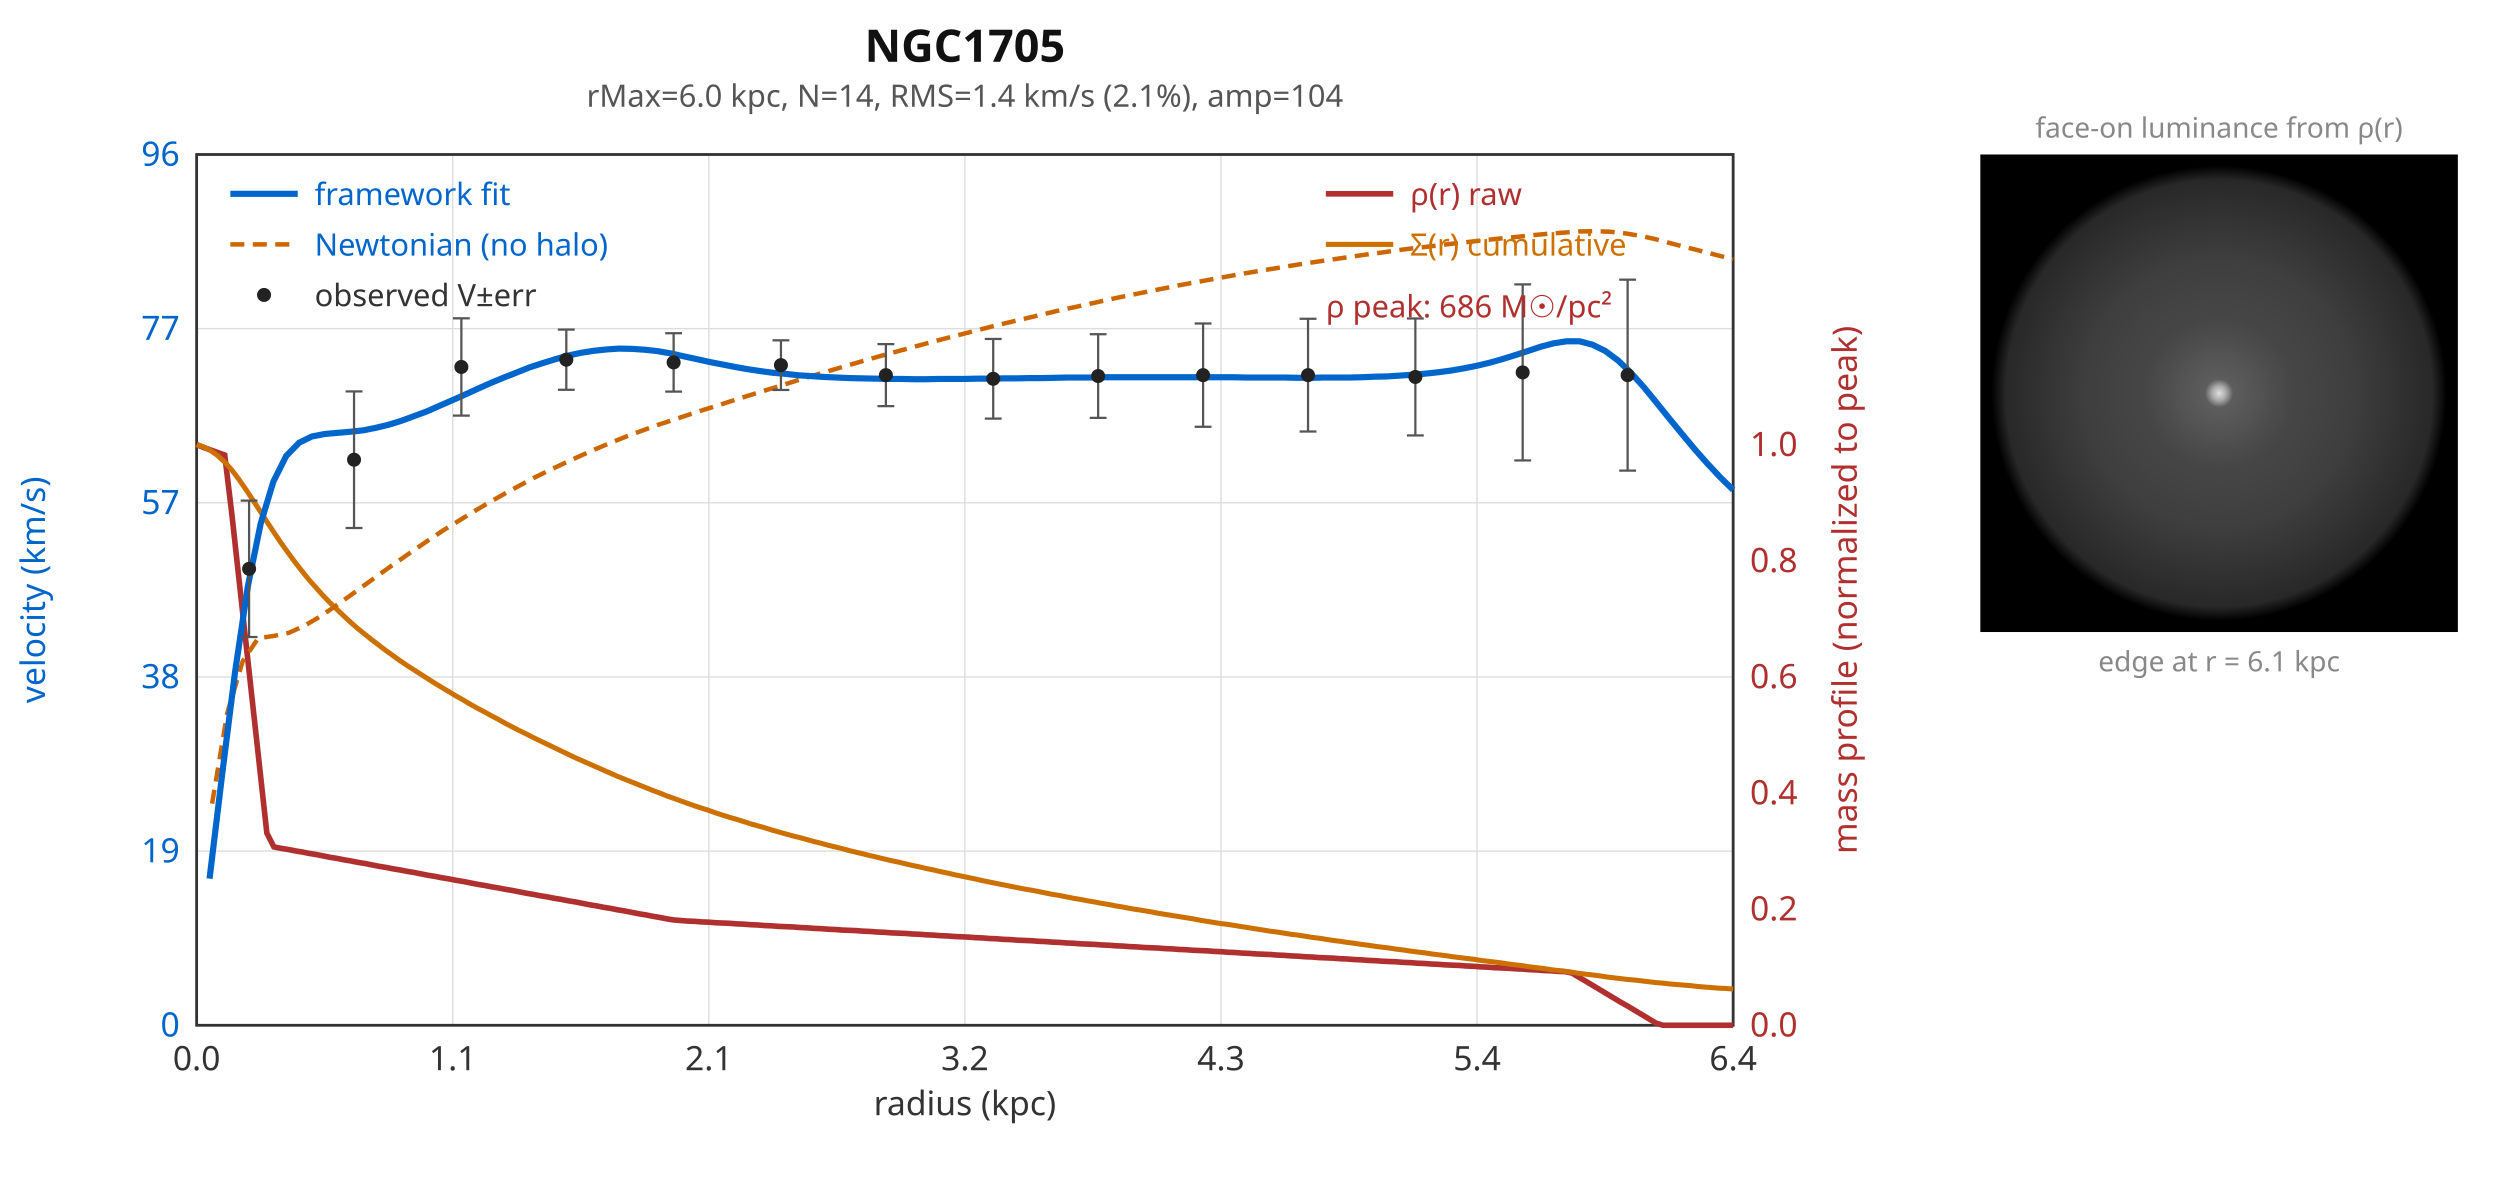
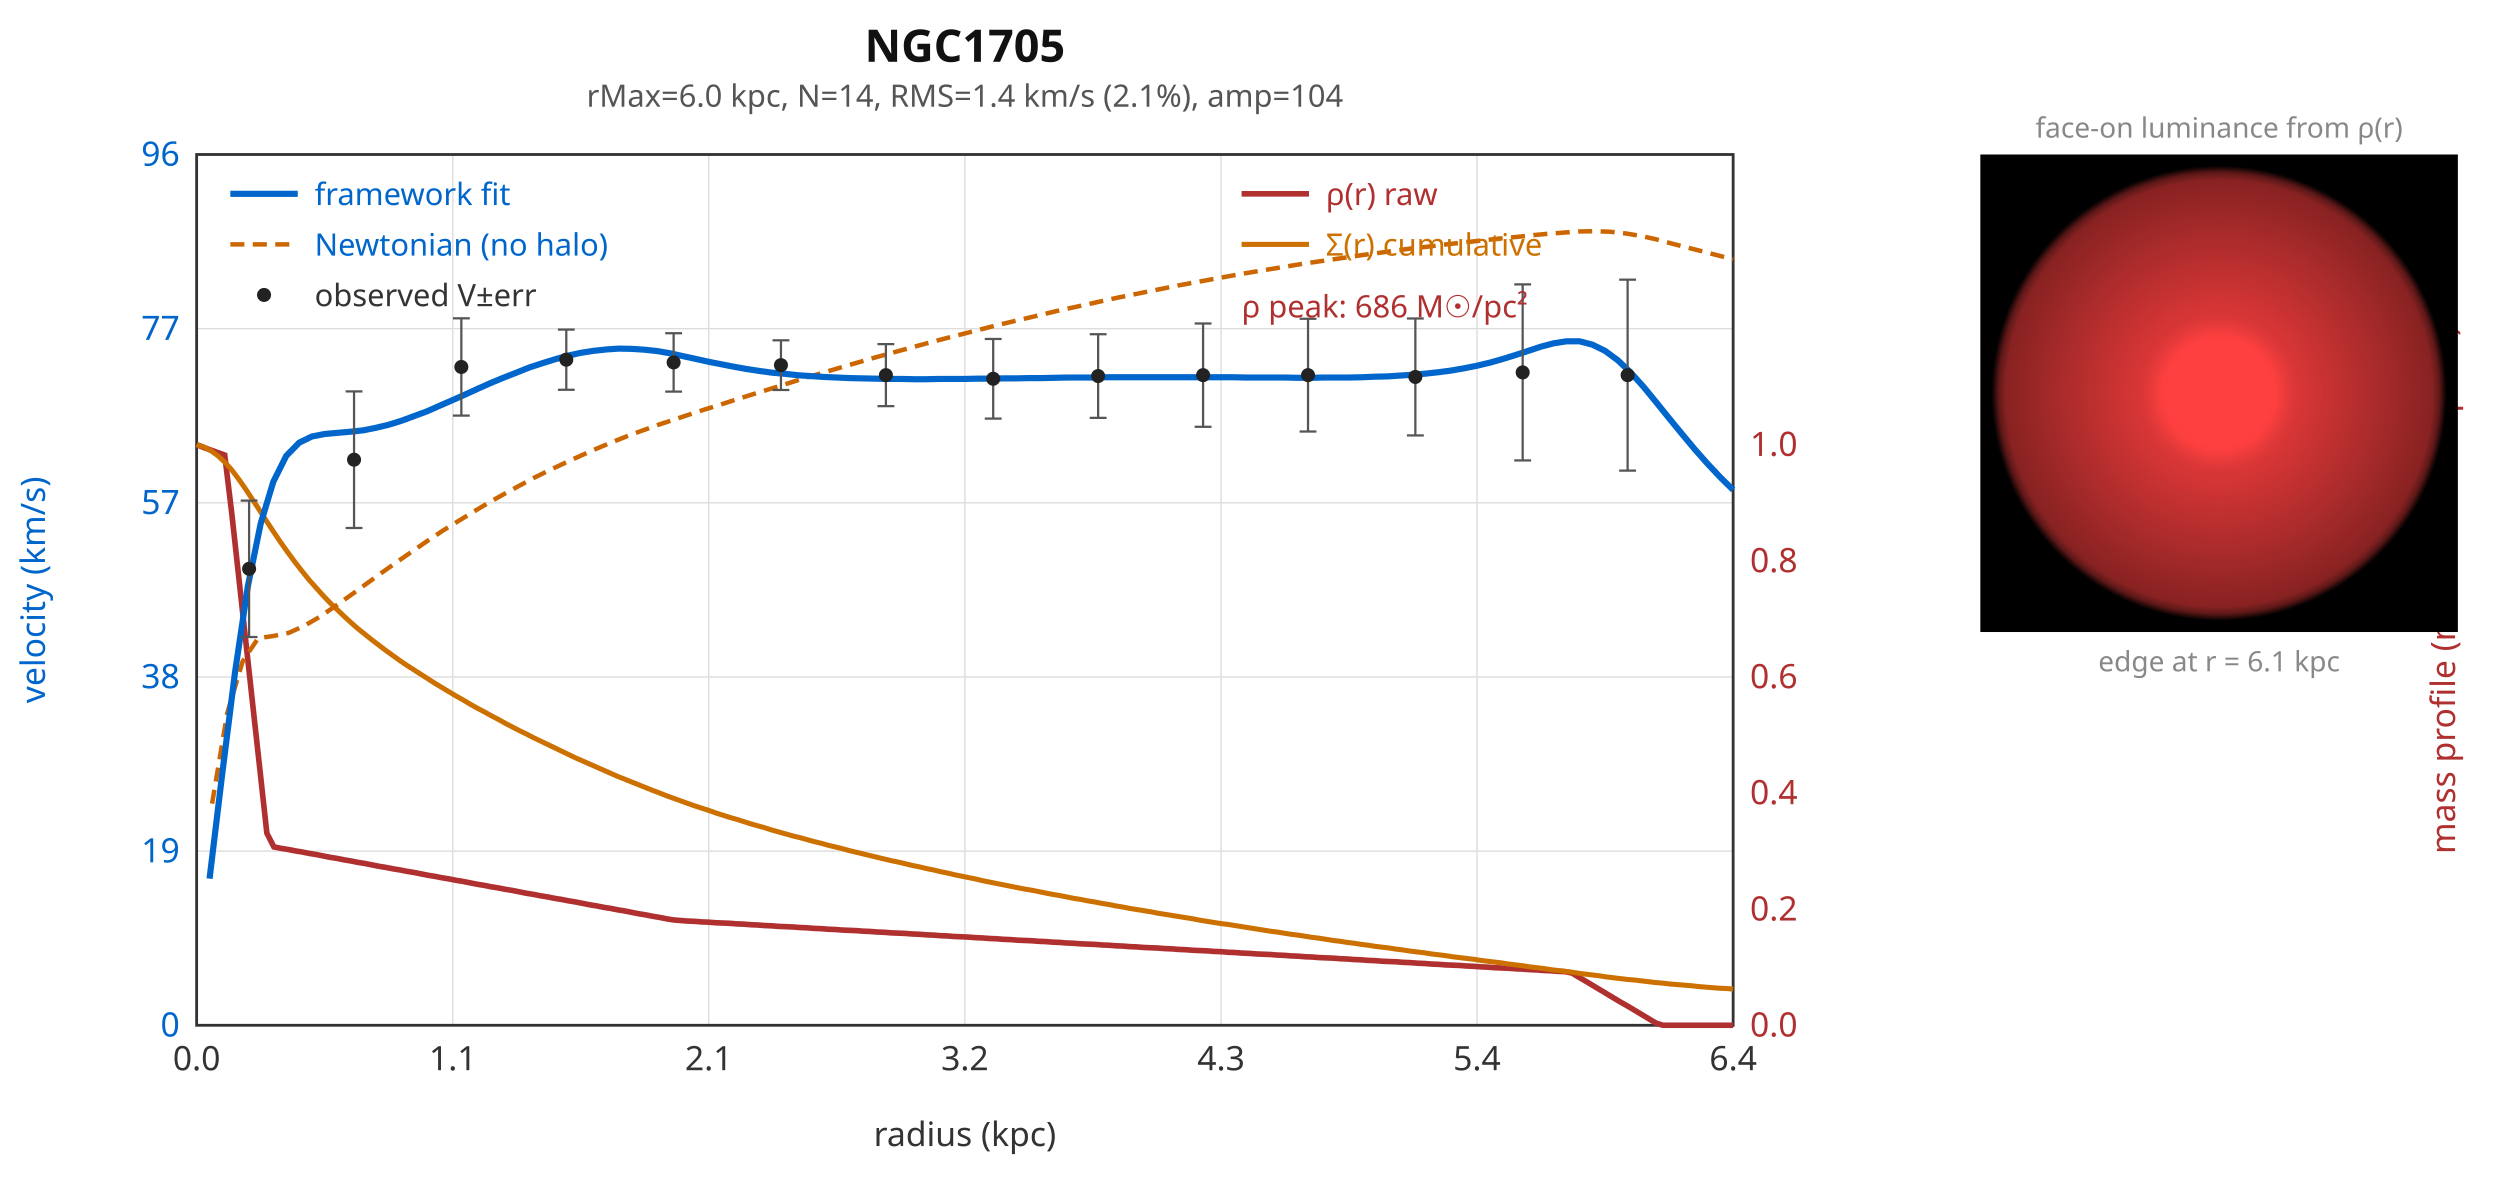
<svg xmlns="http://www.w3.org/2000/svg" viewBox="0 0 890 420" width="890" height="420" font-family="sans-serif" font-size="12">
  <style>
  .ax { stroke: #333; stroke-width: 1; fill: none; }
  .grid { stroke: #ddd; stroke-width: 0.5; fill: none; }
  .lbl { fill: #333; }
  .lbl-l { fill: #0066cc; }
  .lbl-r { fill: #b03030; }
-   .lbl-s { fill: #cc7000; }
  .obs { fill: #222; }
  .err { stroke: #555; stroke-width: 0.8; fill: none; }
  .fw { stroke: #0066cc; stroke-width: 2.2; fill: none; }
  .nt { stroke: #cc6600; stroke-width: 1.6; fill: none; stroke-dasharray: 5,3; }
+   .lbl-s { fill: #cc7000; }
  .rho { stroke: #b03030; stroke-width: 2.0; fill: none; }
  .sig { stroke: #cc7000; stroke-width: 1.8; fill: none; }
  .title { fill: #111; font-size: 16px; font-weight: 600; }
  .subtitle { fill: #555; font-size: 11px; }
-   .legend { font-size: 11px; }
  .preview-bg { fill: #000; }
  .preview-lbl { fill: #888; font-size: 10px; }
+   .legend { font-size: 11px; }
</style>
  <text x="343.5" y="22" text-anchor="middle" class="title">NGC1705</text>
  <text x="343.5" y="38" text-anchor="middle" class="subtitle">rMax=6.0 kpc, N=14, RMS=1.4 km/s (2.1%), amp=104</text>
  <line x1="70" y1="365.0" x2="617" y2="365.0" class="grid" />
  <text x="64" y="369.0" text-anchor="end" class="lbl-l">0</text>
  <line x1="70" y1="303.0" x2="617" y2="303.0" class="grid" />
  <text x="64" y="307.0" text-anchor="end" class="lbl-l">19</text>
  <line x1="70" y1="241.0" x2="617" y2="241.0" class="grid" />
  <text x="64" y="245.0" text-anchor="end" class="lbl-l">38</text>
  <line x1="70" y1="179.0" x2="617" y2="179.0" class="grid" />
  <text x="64" y="183.0" text-anchor="end" class="lbl-l">57</text>
-   <line x1="70" y1="117" x2="617" y2="117" class="grid" />
-   <text x="64" y="121" text-anchor="end" class="lbl-l">77</text>
+   <line x1="70" y1="117.0" x2="617" y2="117.0" class="grid" />
+   <text x="64" y="121.0" text-anchor="end" class="lbl-l">77</text>
  <line x1="70" y1="55.0" x2="617" y2="55.0" class="grid" />
  <text x="64" y="59.0" text-anchor="end" class="lbl-l">96</text>
  <text x="623" y="369.0" text-anchor="start" class="lbl-r">0.0</text>
-   <text x="623" y="327.667" text-anchor="start" class="lbl-r">0.2</text>
-   <text x="623" y="286.333" text-anchor="start" class="lbl-r">0.4</text>
-   <text x="623" y="245" text-anchor="start" class="lbl-r">0.6</text>
-   <text x="623" y="203.667" text-anchor="start" class="lbl-r">0.8</text>
-   <text x="623" y="162.333" text-anchor="start" class="lbl-r">1.0</text>
+   <text x="623" y="327.7" text-anchor="start" class="lbl-r">0.2</text>
+   <text x="623" y="286.3" text-anchor="start" class="lbl-r">0.4</text>
+   <text x="623" y="245.0" text-anchor="start" class="lbl-r">0.6</text>
+   <text x="623" y="203.7" text-anchor="start" class="lbl-r">0.8</text>
+   <text x="623" y="162.3" text-anchor="start" class="lbl-r">1.0</text>
  <line x1="70.0" y1="55" x2="70.0" y2="365" class="grid" />
  <text x="70.0" y="381" text-anchor="middle" class="lbl">0.0</text>
-   <line x1="161.167" y1="55" x2="161.167" y2="365" class="grid" />
-   <text x="161.167" y="381" text-anchor="middle" class="lbl">1.1</text>
-   <line x1="252.333" y1="55" x2="252.333" y2="365" class="grid" />
-   <text x="252.333" y="381" text-anchor="middle" class="lbl">2.1</text>
+   <line x1="161.2" y1="55" x2="161.2" y2="365" class="grid" />
+   <text x="161.2" y="381" text-anchor="middle" class="lbl">1.1</text>
+   <line x1="252.3" y1="55" x2="252.3" y2="365" class="grid" />
+   <text x="252.3" y="381" text-anchor="middle" class="lbl">2.1</text>
  <line x1="343.5" y1="55" x2="343.5" y2="365" class="grid" />
  <text x="343.5" y="381" text-anchor="middle" class="lbl">3.2</text>
-   <line x1="434.667" y1="55" x2="434.667" y2="365" class="grid" />
-   <text x="434.667" y="381" text-anchor="middle" class="lbl">4.3</text>
-   <line x1="525.833" y1="55" x2="525.833" y2="365" class="grid" />
-   <text x="525.833" y="381" text-anchor="middle" class="lbl">5.4</text>
-   <line x1="617" y1="55" x2="617" y2="365" class="grid" />
-   <text x="617" y="381" text-anchor="middle" class="lbl">6.4</text>
-   <text x="343.5" y="397" text-anchor="middle" class="lbl">radius (kpc)</text>
-   <text x="16" y="210.0" text-anchor="middle" class="lbl-l" transform="rotate(-90, 16, 210.0)">velocity (km/s)</text>
-   <text x="661" y="210.0" text-anchor="middle" class="lbl-r" transform="rotate(-90, 661, 210.0)">mass profile (normalized to peak)</text>
+   <line x1="434.7" y1="55" x2="434.7" y2="365" class="grid" />
+   <text x="434.7" y="381" text-anchor="middle" class="lbl">4.3</text>
+   <line x1="525.8" y1="55" x2="525.8" y2="365" class="grid" />
+   <text x="525.8" y="381" text-anchor="middle" class="lbl">5.4</text>
+   <line x1="617.0" y1="55" x2="617.0" y2="365" class="grid" />
+   <text x="617.0" y="381" text-anchor="middle" class="lbl">6.4</text>
+   <text x="343.5" y="408" text-anchor="middle" class="lbl">radius (kpc)</text>
+   <text x="16" y="210" text-anchor="middle" class="lbl-l" transform="rotate(-90, 16, 210)">velocity (km/s)</text>
+   <text x="874" y="210" text-anchor="middle" class="lbl-r" transform="rotate(-90, 874, 210)">mass profile (normalized to peak)</text>
  <rect x="70" y="55" width="547" height="310" class="ax" />
  <path d="M 70.0,158.3 L 72.5,159.3 L 75.0,160.2 L 77.5,161.1 L 80.0,162.0 L 82.5,182.7 L 85.0,205.5 L 87.5,228.3 L 90.0,251.1 L 92.5,273.8 L 95.0,296.6 L 97.5,301.5 L 100.0,302.0 L 102.5,302.4 L 105.0,302.9 L 107.5,303.3 L 110.0,303.8 L 112.5,304.2 L 115.0,304.7 L 117.5,305.2 L 120.0,305.6 L 122.5,306.1 L 124.9,306.5 L 127.4,307.0 L 129.9,307.4 L 132.4,307.9 L 134.9,308.4 L 137.4,308.8 L 139.9,309.3 L 142.4,309.7 L 144.9,310.2 L 147.4,310.6 L 149.9,311.1 L 152.4,311.6 L 154.9,312.0 L 157.4,312.5 L 159.9,312.9 L 162.4,313.4 L 164.9,313.8 L 167.4,314.3 L 169.9,314.8 L 172.4,315.2 L 174.9,315.7 L 177.4,316.1 L 179.9,316.6 L 182.4,317.0 L 184.9,317.5 L 187.4,318.0 L 189.9,318.4 L 192.4,318.9 L 194.9,319.3 L 197.4,319.8 L 199.9,320.2 L 202.4,320.7 L 204.9,321.1 L 207.4,321.6 L 209.9,322.1 L 212.4,322.5 L 214.9,323.0 L 217.4,323.4 L 219.9,323.9 L 222.4,324.3 L 224.9,324.8 L 227.4,325.3 L 229.9,325.7 L 232.4,326.2 L 234.8,326.6 L 237.3,327.1 L 239.8,327.5 L 242.3,327.7 L 244.8,327.9 L 247.3,328.0 L 249.8,328.2 L 252.3,328.3 L 254.8,328.5 L 257.3,328.6 L 259.8,328.7 L 262.3,328.9 L 264.8,329.0 L 267.3,329.2 L 269.8,329.3 L 272.3,329.5 L 274.8,329.6 L 277.3,329.8 L 279.8,329.9 L 282.3,330.0 L 284.8,330.2 L 287.3,330.3 L 289.8,330.5 L 292.3,330.6 L 294.8,330.8 L 297.3,330.9 L 299.8,331.1 L 302.3,331.2 L 304.8,331.3 L 307.3,331.5 L 309.8,331.6 L 312.3,331.8 L 314.8,331.9 L 317.3,332.1 L 319.8,332.2 L 322.3,332.3 L 324.8,332.5 L 327.3,332.6 L 329.8,332.8 L 332.3,332.9 L 334.8,333.1 L 337.3,333.2 L 339.8,333.4 L 342.3,333.5 L 344.7,333.6 L 347.2,333.8 L 349.7,333.9 L 352.2,334.1 L 354.7,334.2 L 357.2,334.4 L 359.7,334.5 L 362.2,334.7 L 364.7,334.8 L 367.2,334.9 L 369.7,335.1 L 372.2,335.2 L 374.7,335.4 L 377.2,335.5 L 379.7,335.7 L 382.2,335.8 L 384.7,336.0 L 387.2,336.1 L 389.7,336.2 L 392.2,336.4 L 394.7,336.5 L 397.2,336.7 L 399.7,336.8 L 402.2,337.0 L 404.7,337.1 L 407.2,337.3 L 409.7,337.4 L 412.2,337.5 L 414.7,337.7 L 417.2,337.8 L 419.7,338.0 L 422.2,338.1 L 424.7,338.3 L 427.2,338.4 L 429.7,338.5 L 432.2,338.7 L 434.7,338.8 L 437.2,339.0 L 439.7,339.1 L 442.2,339.3 L 444.7,339.4 L 447.2,339.6 L 449.7,339.7 L 452.2,339.8 L 454.6,340.0 L 457.1,340.1 L 459.6,340.3 L 462.1,340.4 L 464.6,340.6 L 467.1,340.7 L 469.6,340.9 L 472.1,341.0 L 474.6,341.1 L 477.1,341.3 L 479.6,341.4 L 482.1,341.6 L 484.6,341.7 L 487.1,341.9 L 489.6,342.0 L 492.1,342.2 L 494.6,342.3 L 497.1,342.4 L 499.6,342.6 L 502.1,342.7 L 504.6,342.9 L 507.1,343.0 L 509.6,343.2 L 512.1,343.3 L 514.6,343.5 L 517.1,343.6 L 519.6,343.7 L 522.1,343.9 L 524.6,344.0 L 527.1,344.2 L 529.6,344.3 L 532.1,344.5 L 534.6,344.6 L 537.1,344.7 L 539.6,344.9 L 542.1,345.0 L 544.6,345.2 L 547.1,345.3 L 549.6,345.5 L 552.1,345.6 L 554.6,345.8 L 557.1,345.9 L 559.6,346.4 L 562.1,347.9 L 564.5,349.3 L 567.0,350.8 L 569.5,352.3 L 572.0,353.8 L 574.5,355.3 L 577.0,356.8 L 579.5,358.2 L 582.0,359.7 L 584.5,361.2 L 587.0,362.7 L 589.5,364.2 L 592.0,365.0 L 594.5,365.0 L 597.0,365.0 L 599.5,365.0 L 602.0,365.0 L 604.5,365.0 L 607.0,365.0 L 609.5,365.0 L 612.0,365.0 L 614.5,365.0 L 617.0,365.0" class="rho" />
  <path d="M 70.0,158.3 L 72.5,159.1 L 75.0,160.4 L 77.5,162.2 L 80.0,164.5 L 82.5,167.3 L 85.0,170.6 L 87.5,174.2 L 90.0,178.0 L 92.5,181.8 L 95.0,185.7 L 97.5,189.5 L 100.0,193.2 L 102.5,196.7 L 105.0,200.1 L 107.5,203.3 L 110.0,206.4 L 112.5,209.2 L 115.0,212.0 L 117.5,214.6 L 120.0,217.0 L 122.5,219.4 L 124.9,221.6 L 127.4,223.8 L 129.9,225.8 L 132.4,227.8 L 134.9,229.7 L 137.4,231.6 L 139.9,233.4 L 142.4,235.2 L 144.9,236.9 L 147.4,238.5 L 149.9,240.1 L 152.4,241.7 L 154.9,243.3 L 157.4,244.8 L 159.9,246.3 L 162.4,247.8 L 164.9,249.2 L 167.4,250.7 L 169.9,252.1 L 172.4,253.4 L 174.9,254.8 L 177.4,256.1 L 179.9,257.5 L 182.4,258.8 L 184.9,260.1 L 187.4,261.3 L 189.9,262.6 L 192.4,263.8 L 194.9,265.0 L 197.4,266.2 L 199.9,267.4 L 202.4,268.6 L 204.9,269.8 L 207.4,270.9 L 209.9,272.0 L 212.4,273.1 L 214.9,274.2 L 217.4,275.3 L 219.9,276.4 L 222.4,277.4 L 224.9,278.4 L 227.4,279.4 L 229.9,280.4 L 232.4,281.4 L 234.8,282.3 L 237.3,283.3 L 239.8,284.2 L 242.3,285.1 L 244.8,286.0 L 247.3,286.9 L 249.8,287.7 L 252.3,288.5 L 254.8,289.4 L 257.3,290.2 L 259.8,291.0 L 262.3,291.7 L 264.8,292.5 L 267.3,293.3 L 269.8,294.0 L 272.3,294.7 L 274.8,295.5 L 277.3,296.2 L 279.8,296.9 L 282.3,297.6 L 284.8,298.2 L 287.3,298.9 L 289.8,299.6 L 292.3,300.2 L 294.8,300.9 L 297.3,301.5 L 299.8,302.1 L 302.3,302.8 L 304.8,303.4 L 307.3,304.0 L 309.8,304.6 L 312.3,305.2 L 314.8,305.8 L 317.3,306.4 L 319.8,306.9 L 322.3,307.5 L 324.8,308.1 L 327.3,308.6 L 329.8,309.2 L 332.3,309.7 L 334.8,310.3 L 337.3,310.8 L 339.8,311.4 L 342.3,311.9 L 344.7,312.4 L 347.2,312.9 L 349.7,313.5 L 352.2,314.0 L 354.7,314.5 L 357.2,315.0 L 359.7,315.5 L 362.2,316.0 L 364.7,316.5 L 367.2,316.9 L 369.7,317.4 L 372.2,317.9 L 374.7,318.4 L 377.2,318.8 L 379.7,319.3 L 382.2,319.8 L 384.7,320.2 L 387.2,320.7 L 389.7,321.1 L 392.2,321.6 L 394.7,322.0 L 397.2,322.5 L 399.7,322.9 L 402.2,323.4 L 404.7,323.8 L 407.2,324.2 L 409.7,324.6 L 412.2,325.1 L 414.7,325.5 L 417.2,325.9 L 419.7,326.3 L 422.2,326.7 L 424.7,327.1 L 427.2,327.6 L 429.7,328.0 L 432.2,328.4 L 434.7,328.8 L 437.2,329.1 L 439.7,329.5 L 442.2,329.9 L 444.7,330.3 L 447.2,330.7 L 449.7,331.1 L 452.2,331.5 L 454.6,331.8 L 457.1,332.2 L 459.6,332.6 L 462.1,332.9 L 464.6,333.3 L 467.1,333.7 L 469.6,334.0 L 472.1,334.4 L 474.6,334.8 L 477.1,335.1 L 479.6,335.5 L 482.1,335.8 L 484.6,336.2 L 487.1,336.5 L 489.6,336.9 L 492.1,337.2 L 494.6,337.5 L 497.1,337.9 L 499.6,338.2 L 502.1,338.6 L 504.6,338.9 L 507.1,339.2 L 509.6,339.6 L 512.1,339.9 L 514.6,340.2 L 517.1,340.6 L 519.6,340.9 L 522.1,341.2 L 524.6,341.5 L 527.1,341.9 L 529.6,342.2 L 532.1,342.5 L 534.6,342.8 L 537.1,343.2 L 539.6,343.5 L 542.1,343.8 L 544.6,344.2 L 547.1,344.5 L 549.6,344.8 L 552.1,345.2 L 554.6,345.5 L 557.1,345.8 L 559.6,346.1 L 562.1,346.5 L 564.5,346.8 L 567.0,347.1 L 569.5,347.4 L 572.0,347.8 L 574.5,348.1 L 577.0,348.4 L 579.5,348.7 L 582.0,348.9 L 584.5,349.2 L 587.0,349.5 L 589.5,349.8 L 592.0,350.0 L 594.5,350.3 L 597.0,350.5 L 599.5,350.7 L 602.0,350.9 L 604.5,351.2 L 607.0,351.4 L 609.5,351.6 L 612.0,351.8 L 614.5,351.9 L 617.0,352.1" class="sig" />
  <path d="M 75.5,286.1 L 80.9,253.9 L 86.4,235.4 L 91.9,227.2 L 97.4,226.4 L 102.8,225.3 L 108.3,222.8 L 113.8,219.6 L 119.2,215.9 L 124.7,212.0 L 130.2,208.0 L 135.6,204.1 L 141.1,200.2 L 146.6,196.4 L 152.1,192.6 L 157.5,189.0 L 163.0,185.6 L 168.5,182.2 L 173.9,179.0 L 179.4,175.9 L 184.9,172.9 L 190.3,170.0 L 195.8,167.3 L 201.3,164.7 L 206.8,162.2 L 212.2,159.8 L 217.7,157.5 L 223.2,155.3 L 228.6,153.3 L 234.1,151.3 L 239.6,149.5 L 245.0,147.7 L 250.5,145.9 L 256.0,144.2 L 261.5,142.4 L 266.9,140.7 L 272.4,139.0 L 277.9,137.3 L 283.3,135.6 L 288.8,133.9 L 294.3,132.3 L 299.7,130.7 L 305.2,129.1 L 310.7,127.5 L 316.1,126.0 L 321.6,124.5 L 327.1,123.0 L 332.6,121.5 L 338.0,120.1 L 343.5,118.7 L 349.0,117.3 L 354.4,115.9 L 359.9,114.6 L 365.4,113.3 L 370.9,112.0 L 376.3,110.7 L 381.8,109.5 L 387.3,108.3 L 392.7,107.1 L 398.2,105.9 L 403.7,104.8 L 409.1,103.7 L 414.6,102.6 L 420.1,101.5 L 425.6,100.5 L 431.0,99.5 L 436.5,98.5 L 442.0,97.5 L 447.4,96.6 L 452.9,95.7 L 458.4,94.8 L 463.8,93.9 L 469.3,93.1 L 474.8,92.3 L 480.3,91.5 L 485.7,90.7 L 491.2,90.0 L 496.7,89.2 L 502.1,88.5 L 507.6,87.9 L 513.1,87.2 L 518.5,86.6 L 524.0,86.0 L 529.5,85.4 L 535.0,84.8 L 540.4,84.3 L 545.9,83.7 L 551.4,83.2 L 556.8,82.8 L 562.3,82.4 L 567.8,82.3 L 573.2,82.5 L 578.7,83.1 L 584.2,84.0 L 589.6,85.2 L 595.1,86.7 L 600.6,88.1 L 606.1,89.5 L 611.5,90.9 L 617.0,92.3" class="nt" />
  <path d="M 74.6,312.8 L 79.1,275.6 L 83.7,239.1 L 88.2,208.9 L 92.8,186.4 L 97.3,171.5 L 101.9,162.3 L 106.5,157.6 L 111.0,155.4 L 115.6,154.5 L 120.1,154.1 L 124.7,153.7 L 129.3,153.2 L 133.8,152.3 L 138.4,151.2 L 142.9,149.8 L 147.5,148.1 L 152.1,146.4 L 156.6,144.4 L 161.2,142.4 L 165.7,140.4 L 170.3,138.3 L 174.8,136.3 L 179.4,134.4 L 184.0,132.6 L 188.5,130.8 L 193.1,129.3 L 197.6,127.9 L 202.2,126.6 L 206.8,125.6 L 211.3,124.9 L 215.9,124.4 L 220.4,124.1 L 225.0,124.2 L 229.5,124.5 L 234.1,125.0 L 238.7,125.8 L 243.2,126.8 L 247.8,127.8 L 252.3,128.8 L 256.9,129.7 L 261.5,130.6 L 266.0,131.4 L 270.6,132.1 L 275.1,132.7 L 279.7,133.1 L 284.2,133.6 L 288.8,133.9 L 293.4,134.2 L 297.9,134.4 L 302.5,134.6 L 307.0,134.7 L 311.6,134.8 L 316.1,134.9 L 320.7,134.9 L 325.3,135.0 L 329.8,135.0 L 334.4,134.9 L 338.9,134.9 L 343.5,134.9 L 348.1,134.8 L 352.6,134.8 L 357.2,134.7 L 361.7,134.7 L 366.3,134.6 L 370.8,134.6 L 375.4,134.5 L 380.0,134.4 L 384.5,134.4 L 389.1,134.4 L 393.6,134.3 L 398.2,134.3 L 402.8,134.3 L 407.3,134.3 L 411.9,134.3 L 416.4,134.3 L 421.0,134.3 L 425.6,134.3 L 430.1,134.3 L 434.7,134.3 L 439.2,134.3 L 443.8,134.4 L 448.3,134.4 L 452.9,134.4 L 457.5,134.4 L 462.0,134.5 L 466.6,134.5 L 471.1,134.4 L 475.7,134.4 L 480.3,134.4 L 484.8,134.3 L 489.4,134.1 L 493.9,134.0 L 498.5,133.7 L 503.0,133.4 L 507.6,133.0 L 512.2,132.5 L 516.7,131.9 L 521.3,131.1 L 525.8,130.2 L 530.4,129.1 L 535.0,127.8 L 539.5,126.4 L 544.1,124.9 L 548.6,123.4 L 553.2,122.2 L 557.7,121.5 L 562.3,121.5 L 566.9,122.7 L 571.4,124.9 L 576.0,128.3 L 580.5,132.6 L 585.1,137.7 L 589.6,143.2 L 594.2,148.9 L 598.8,154.5 L 603.3,159.9 L 607.9,165.1 L 612.4,169.9 L 617.0,174.4" class="fw" />
-   <line x1="88.679" y1="178.221" x2="88.679" y2="226.777" class="err" />
-   <line x1="85.679" y1="178.221" x2="91.679" y2="178.221" class="err" />
-   <line x1="85.679" y1="226.777" x2="91.679" y2="226.777" class="err" />
-   <circle cx="88.679" cy="202.499" r="2.5" class="obs" />
-   <line x1="126.038" y1="139.344" x2="126.038" y2="187.965" class="err" />
-   <line x1="123.038" y1="139.344" x2="129.038" y2="139.344" class="err" />
-   <line x1="123.038" y1="187.965" x2="129.038" y2="187.965" class="err" />
-   <circle cx="126.038" cy="163.655" r="2.5" class="obs" />
-   <line x1="164.245" y1="113.318" x2="164.245" y2="147.955" class="err" />
-   <line x1="161.245" y1="113.318" x2="167.245" y2="113.318" class="err" />
-   <line x1="161.245" y1="147.955" x2="167.245" y2="147.955" class="err" />
-   <circle cx="164.245" cy="130.637" r="2.5" class="obs" />
-   <line x1="201.603" y1="117.332" x2="201.603" y2="138.762" class="err" />
-   <line x1="198.603" y1="117.332" x2="204.603" y2="117.332" class="err" />
-   <line x1="198.603" y1="138.762" x2="204.603" y2="138.762" class="err" />
-   <circle cx="201.603" cy="128.047" r="2.5" class="obs" />
-   <line x1="239.811" y1="118.627" x2="239.811" y2="139.409" class="err" />
-   <line x1="236.811" y1="118.627" x2="242.811" y2="118.627" class="err" />
-   <line x1="236.811" y1="139.409" x2="242.811" y2="139.409" class="err" />
-   <circle cx="239.811" cy="129.018" r="2.5" class="obs" />
-   <line x1="278.018" y1="121.152" x2="278.018" y2="138.826" class="err" />
-   <line x1="275.018" y1="121.152" x2="281.018" y2="121.152" class="err" />
-   <line x1="275.018" y1="138.826" x2="281.018" y2="138.826" class="err" />
-   <circle cx="278.018" cy="129.989" r="2.5" class="obs" />
-   <line x1="315.376" y1="122.512" x2="315.376" y2="144.588" class="err" />
-   <line x1="312.376" y1="122.512" x2="318.376" y2="122.512" class="err" />
-   <line x1="312.376" y1="144.588" x2="318.376" y2="144.588" class="err" />
-   <circle cx="315.376" cy="133.55" r="2.5" class="obs" />
-   <line x1="353.584" y1="120.666" x2="353.584" y2="149.023" class="err" />
-   <line x1="350.584" y1="120.666" x2="356.584" y2="120.666" class="err" />
-   <line x1="350.584" y1="149.023" x2="356.584" y2="149.023" class="err" />
-   <circle cx="353.584" cy="134.845" r="2.5" class="obs" />
-   <line x1="390.942" y1="118.983" x2="390.942" y2="148.764" class="err" />
-   <line x1="387.942" y1="118.983" x2="393.942" y2="118.983" class="err" />
-   <line x1="387.942" y1="148.764" x2="393.942" y2="148.764" class="err" />
-   <circle cx="390.942" cy="133.874" r="2.5" class="obs" />
-   <line x1="428.301" y1="115.163" x2="428.301" y2="151.936" class="err" />
-   <line x1="425.301" y1="115.163" x2="431.301" y2="115.163" class="err" />
-   <line x1="425.301" y1="151.936" x2="431.301" y2="151.936" class="err" />
-   <circle cx="428.301" cy="133.55" r="2.5" class="obs" />
-   <line x1="465.659" y1="113.48" x2="465.659" y2="153.62" class="err" />
-   <line x1="462.659" y1="113.48" x2="468.659" y2="113.48" class="err" />
-   <line x1="462.659" y1="153.62" x2="468.659" y2="153.62" class="err" />
-   <circle cx="465.659" cy="133.55" r="2.5" class="obs" />
-   <line x1="503.866" y1="113.383" x2="503.866" y2="155.012" class="err" />
-   <line x1="500.866" y1="113.383" x2="506.866" y2="113.383" class="err" />
-   <line x1="500.866" y1="155.012" x2="506.866" y2="155.012" class="err" />
-   <circle cx="503.866" cy="134.197" r="2.5" class="obs" />
-   <line x1="542.074" y1="101.244" x2="542.074" y2="163.914" class="err" />
-   <line x1="539.074" y1="101.244" x2="545.074" y2="101.244" class="err" />
-   <line x1="539.074" y1="163.914" x2="545.074" y2="163.914" class="err" />
-   <circle cx="542.074" cy="132.579" r="2.5" class="obs" />
-   <line x1="579.432" y1="99.561" x2="579.432" y2="167.539" class="err" />
-   <line x1="576.432" y1="99.561" x2="582.432" y2="99.561" class="err" />
-   <line x1="576.432" y1="167.539" x2="582.432" y2="167.539" class="err" />
-   <circle cx="579.432" cy="133.55" r="2.5" class="obs" />
+   <line x1="88.68" y1="178.22" x2="88.68" y2="226.78" class="err" />
+   <line x1="85.68" y1="178.22" x2="91.68" y2="178.22" class="err" />
+   <line x1="85.68" y1="226.78" x2="91.68" y2="226.78" class="err" />
+   <circle cx="88.68" cy="202.50" r="2.5" class="obs" />
+   <line x1="126.04" y1="139.34" x2="126.04" y2="187.96" class="err" />
+   <line x1="123.04" y1="139.34" x2="129.04" y2="139.34" class="err" />
+   <line x1="123.04" y1="187.96" x2="129.04" y2="187.96" class="err" />
+   <circle cx="126.04" cy="163.65" r="2.5" class="obs" />
+   <line x1="164.24" y1="113.32" x2="164.24" y2="147.95" class="err" />
+   <line x1="161.24" y1="113.32" x2="167.24" y2="113.32" class="err" />
+   <line x1="161.24" y1="147.95" x2="167.24" y2="147.95" class="err" />
+   <circle cx="164.24" cy="130.64" r="2.5" class="obs" />
+   <line x1="201.60" y1="117.33" x2="201.60" y2="138.76" class="err" />
+   <line x1="198.60" y1="117.33" x2="204.60" y2="117.33" class="err" />
+   <line x1="198.60" y1="138.76" x2="204.60" y2="138.76" class="err" />
+   <circle cx="201.60" cy="128.05" r="2.5" class="obs" />
+   <line x1="239.81" y1="118.63" x2="239.81" y2="139.41" class="err" />
+   <line x1="236.81" y1="118.63" x2="242.81" y2="118.63" class="err" />
+   <line x1="236.81" y1="139.41" x2="242.81" y2="139.41" class="err" />
+   <circle cx="239.81" cy="129.02" r="2.5" class="obs" />
+   <line x1="278.02" y1="121.15" x2="278.02" y2="138.83" class="err" />
+   <line x1="275.02" y1="121.15" x2="281.02" y2="121.15" class="err" />
+   <line x1="275.02" y1="138.83" x2="281.02" y2="138.83" class="err" />
+   <circle cx="278.02" cy="129.99" r="2.5" class="obs" />
+   <line x1="315.38" y1="122.51" x2="315.38" y2="144.59" class="err" />
+   <line x1="312.38" y1="122.51" x2="318.38" y2="122.51" class="err" />
+   <line x1="312.38" y1="144.59" x2="318.38" y2="144.59" class="err" />
+   <circle cx="315.38" cy="133.55" r="2.5" class="obs" />
+   <line x1="353.58" y1="120.67" x2="353.58" y2="149.02" class="err" />
+   <line x1="350.58" y1="120.67" x2="356.58" y2="120.67" class="err" />
+   <line x1="350.58" y1="149.02" x2="356.58" y2="149.02" class="err" />
+   <circle cx="353.58" cy="134.84" r="2.5" class="obs" />
+   <line x1="390.94" y1="118.98" x2="390.94" y2="148.76" class="err" />
+   <line x1="387.94" y1="118.98" x2="393.94" y2="118.98" class="err" />
+   <line x1="387.94" y1="148.76" x2="393.94" y2="148.76" class="err" />
+   <circle cx="390.94" cy="133.87" r="2.5" class="obs" />
+   <line x1="428.30" y1="115.16" x2="428.30" y2="151.94" class="err" />
+   <line x1="425.30" y1="115.16" x2="431.30" y2="115.16" class="err" />
+   <line x1="425.30" y1="151.94" x2="431.30" y2="151.94" class="err" />
+   <circle cx="428.30" cy="133.55" r="2.5" class="obs" />
+   <line x1="465.66" y1="113.48" x2="465.66" y2="153.62" class="err" />
+   <line x1="462.66" y1="113.48" x2="468.66" y2="113.48" class="err" />
+   <line x1="462.66" y1="153.62" x2="468.66" y2="153.62" class="err" />
+   <circle cx="465.66" cy="133.55" r="2.5" class="obs" />
+   <line x1="503.87" y1="113.38" x2="503.87" y2="155.01" class="err" />
+   <line x1="500.87" y1="113.38" x2="506.87" y2="113.38" class="err" />
+   <line x1="500.87" y1="155.01" x2="506.87" y2="155.01" class="err" />
+   <circle cx="503.87" cy="134.20" r="2.5" class="obs" />
+   <line x1="542.07" y1="101.24" x2="542.07" y2="163.91" class="err" />
+   <line x1="539.07" y1="101.24" x2="545.07" y2="101.24" class="err" />
+   <line x1="539.07" y1="163.91" x2="545.07" y2="163.91" class="err" />
+   <circle cx="542.07" cy="132.58" r="2.5" class="obs" />
+   <line x1="579.43" y1="99.56" x2="579.43" y2="167.54" class="err" />
+   <line x1="576.43" y1="99.56" x2="582.43" y2="99.56" class="err" />
+   <line x1="576.43" y1="167.54" x2="582.43" y2="167.54" class="err" />
+   <circle cx="579.43" cy="133.55" r="2.5" class="obs" />
  <g class="legend">
    <line x1="82" y1="69" x2="106" y2="69" class="fw" />
    <text x="112" y="73" class="lbl-l">framework fit</text>
    <line x1="82" y1="87" x2="106" y2="87" class="nt" />
    <text x="112" y="91" class="lbl-l">Newtonian (no halo)</text>
    <circle cx="94" cy="105" r="2.5" class="obs" />
    <text x="112" y="109" class="lbl">observed V±err</text>
  </g>
  <g class="legend">
-     <line x1="472" y1="69" x2="496" y2="69" class="rho" />
-     <text x="502" y="73" class="lbl-r">ρ(r) raw</text>
-     <line x1="472" y1="87" x2="496" y2="87" class="sig" />
-     <text x="502" y="91" class="lbl-s">Σ(r) cumulative</text>
-     <text x="472" y="113" class="lbl-r">ρ peak: 686 M☉/pc²</text>
+     <line x1="442" y1="69" x2="466" y2="69" class="rho" />
+     <text x="472" y="73" class="lbl-r">ρ(r) raw</text>
+     <line x1="442" y1="87" x2="466" y2="87" class="sig" />
+     <text x="472" y="91" class="lbl-s">Σ(r) cumulative</text>
+     <text x="442" y="113" class="lbl-r">ρ peak: 686 M☉/pc²</text>
  </g>
  <rect x="705" y="55" width="170" height="170" class="preview-bg" />
  <defs>
    <radialGradient id="g_NGC1705" cx="0.5" cy="0.5" r="0.5">
-       <stop offset="0" stop-color="rgb(223,223,223)" />
-       <stop offset="0.031" stop-color="rgb(170,170,170)" />
-       <stop offset="0.062" stop-color="rgb(93,93,93)" />
-       <stop offset="0.094" stop-color="rgb(90,90,90)" />
-       <stop offset="0.125" stop-color="rgb(87,87,87)" />
-       <stop offset="0.156" stop-color="rgb(85,85,85)" />
-       <stop offset="0.188" stop-color="rgb(82,82,82)" />
-       <stop offset="0.219" stop-color="rgb(79,79,79)" />
-       <stop offset="0.25" stop-color="rgb(76,76,76)" />
-       <stop offset="0.281" stop-color="rgb(74,74,74)" />
-       <stop offset="0.312" stop-color="rgb(71,71,71)" />
-       <stop offset="0.344" stop-color="rgb(69,69,69)" />
-       <stop offset="0.375" stop-color="rgb(69,69,69)" />
-       <stop offset="0.406" stop-color="rgb(68,68,68)" />
-       <stop offset="0.438" stop-color="rgb(67,67,67)" />
-       <stop offset="0.469" stop-color="rgb(66,66,66)" />
-       <stop offset="0.5" stop-color="rgb(65,65,65)" />
-       <stop offset="0.531" stop-color="rgb(64,64,64)" />
-       <stop offset="0.562" stop-color="rgb(63,63,63)" />
-       <stop offset="0.594" stop-color="rgb(62,62,62)" />
-       <stop offset="0.625" stop-color="rgb(60,60,60)" />
-       <stop offset="0.656" stop-color="rgb(58,58,58)" />
-       <stop offset="0.688" stop-color="rgb(56,56,56)" />
-       <stop offset="0.719" stop-color="rgb(54,54,54)" />
-       <stop offset="0.75" stop-color="rgb(52,52,52)" />
-       <stop offset="0.781" stop-color="rgb(50,50,50)" />
-       <stop offset="0.812" stop-color="rgb(48,48,48)" />
-       <stop offset="0.844" stop-color="rgb(46,46,46)" />
-       <stop offset="0.875" stop-color="rgb(44,44,44)" />
-       <stop offset="0.906" stop-color="rgb(42,42,42)" />
-       <stop offset="0.938" stop-color="rgb(40,40,40)" />
-       <stop offset="0.969" stop-color="rgb(20,20,20)" />
+       <stop offset="0" stop-color="rgb(255,63.75,63.75)" />
+       <stop offset="0.031" stop-color="rgb(255,63.75,63.75)" />
+       <stop offset="0.062" stop-color="rgb(255,63.75,63.75)" />
+       <stop offset="0.094" stop-color="rgb(255,63.75,63.75)" />
+       <stop offset="0.125" stop-color="rgb(255,63.75,63.75)" />
+       <stop offset="0.156" stop-color="rgb(255,63.75,63.75)" />
+       <stop offset="0.188" stop-color="rgb(255,63.75,63.75)" />
+       <stop offset="0.219" stop-color="rgb(255,63.75,63.75)" />
+       <stop offset="0.25" stop-color="rgb(253,63.25,63.25)" />
+       <stop offset="0.281" stop-color="rgb(239,59.75,59.75)" />
+       <stop offset="0.312" stop-color="rgb(226,56.5,56.5)" />
+       <stop offset="0.344" stop-color="rgb(217,54.25,54.25)" />
+       <stop offset="0.375" stop-color="rgb(213,53.25,53.25)" />
+       <stop offset="0.406" stop-color="rgb(209,52.25,52.25)" />
+       <stop offset="0.438" stop-color="rgb(205,51.25,51.25)" />
+       <stop offset="0.469" stop-color="rgb(200,50,50)" />
+       <stop offset="0.5" stop-color="rgb(196,49,49)" />
+       <stop offset="0.531" stop-color="rgb(192,48,48)" />
+       <stop offset="0.562" stop-color="rgb(188,47,47)" />
+       <stop offset="0.594" stop-color="rgb(183,45.75,45.75)" />
+       <stop offset="0.625" stop-color="rgb(179,44.75,44.75)" />
+       <stop offset="0.656" stop-color="rgb(175,43.75,43.75)" />
+       <stop offset="0.688" stop-color="rgb(171,42.75,42.75)" />
+       <stop offset="0.719" stop-color="rgb(166,41.5,41.5)" />
+       <stop offset="0.75" stop-color="rgb(162,40.5,40.5)" />
+       <stop offset="0.781" stop-color="rgb(158,39.5,39.5)" />
+       <stop offset="0.812" stop-color="rgb(153,38.25,38.25)" />
+       <stop offset="0.844" stop-color="rgb(149,37.25,37.25)" />
+       <stop offset="0.875" stop-color="rgb(145,36.25,36.25)" />
+       <stop offset="0.906" stop-color="rgb(141,35.25,35.25)" />
+       <stop offset="0.938" stop-color="rgb(136,34,34)" />
+       <stop offset="0.969" stop-color="rgb(94,23.5,23.5)" />
      <stop offset="1" stop-color="rgb(0,0,0)" />
    </radialGradient>
  </defs>
-   <circle cx="790.0" cy="140.0" r="81.0" fill="url(#g_NGC1705)" />
-   <text x="790.0" y="49" text-anchor="middle" class="preview-lbl">face-on luminance from ρ(r)</text>
-   <text x="790.0" y="239" text-anchor="middle" class="preview-lbl">edge at r = 6.1 kpc</text>
+   <circle cx="790" cy="140" r="81" fill="url(#g_NGC1705)" />
+   <text x="790" y="49" text-anchor="middle" class="preview-lbl">face-on luminance from ρ(r)</text>
+   <text x="790" y="239" text-anchor="middle" class="preview-lbl">edge at r = 6.1 kpc</text>
</svg>
